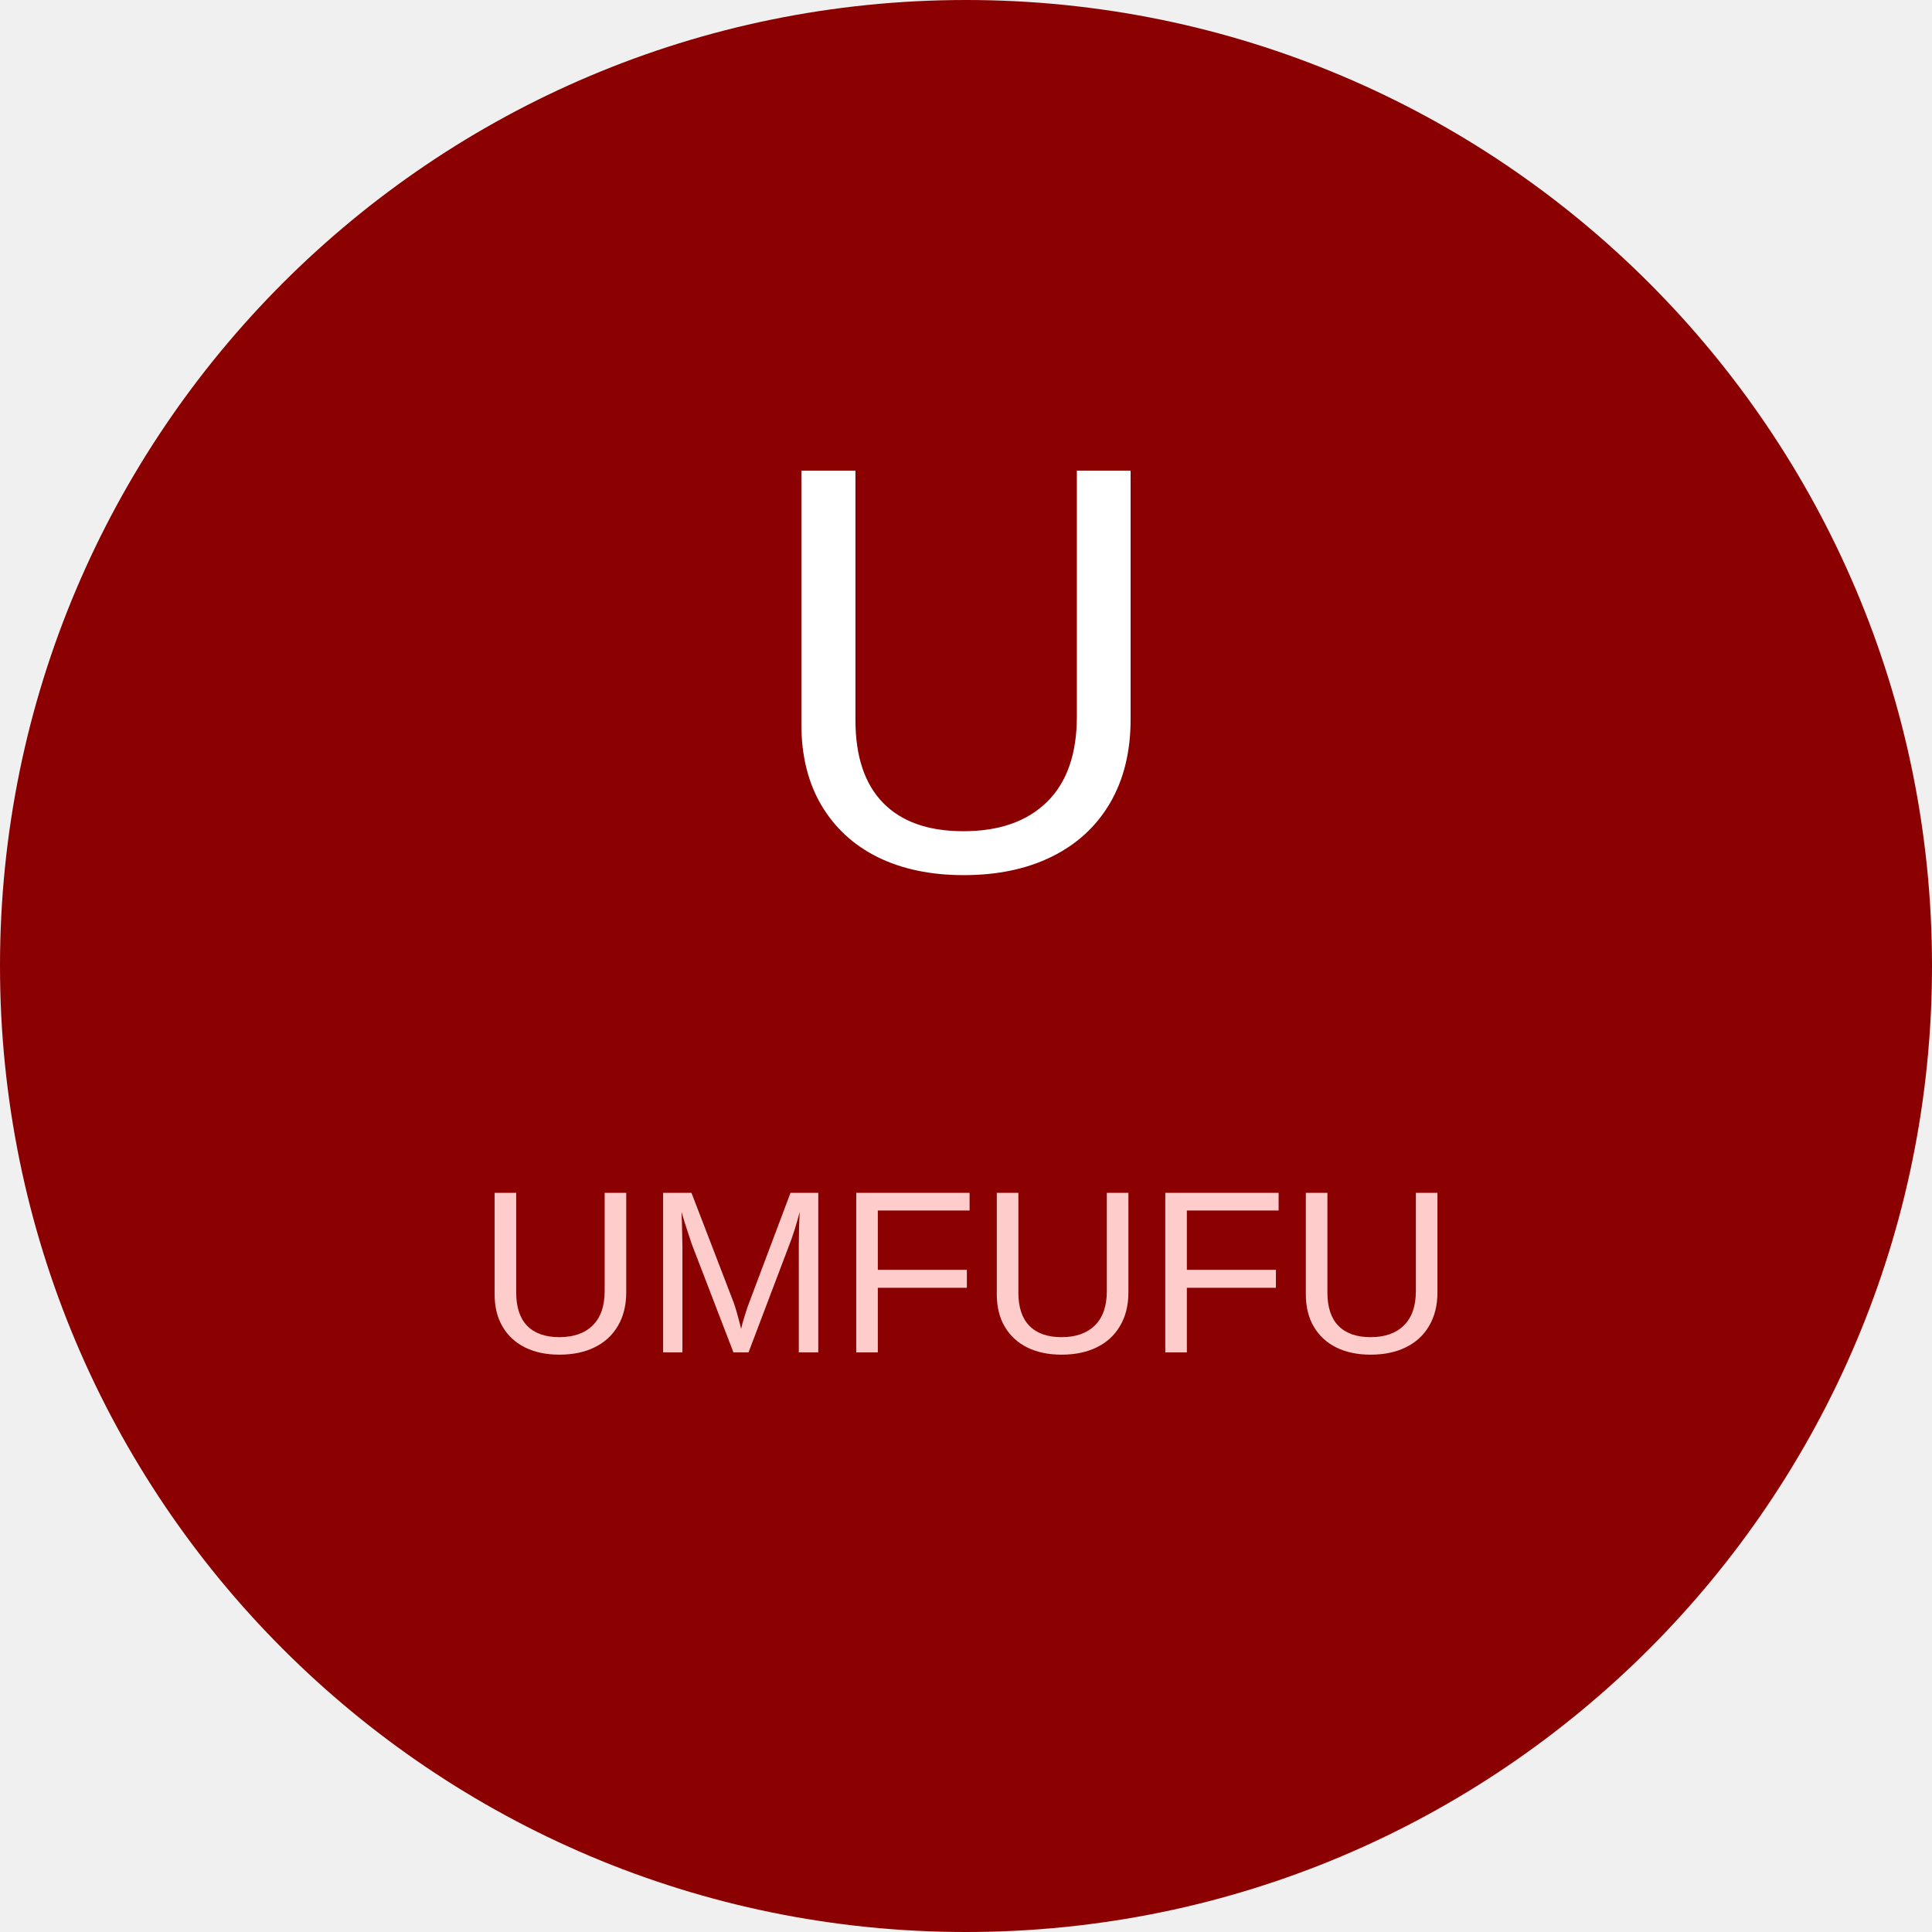
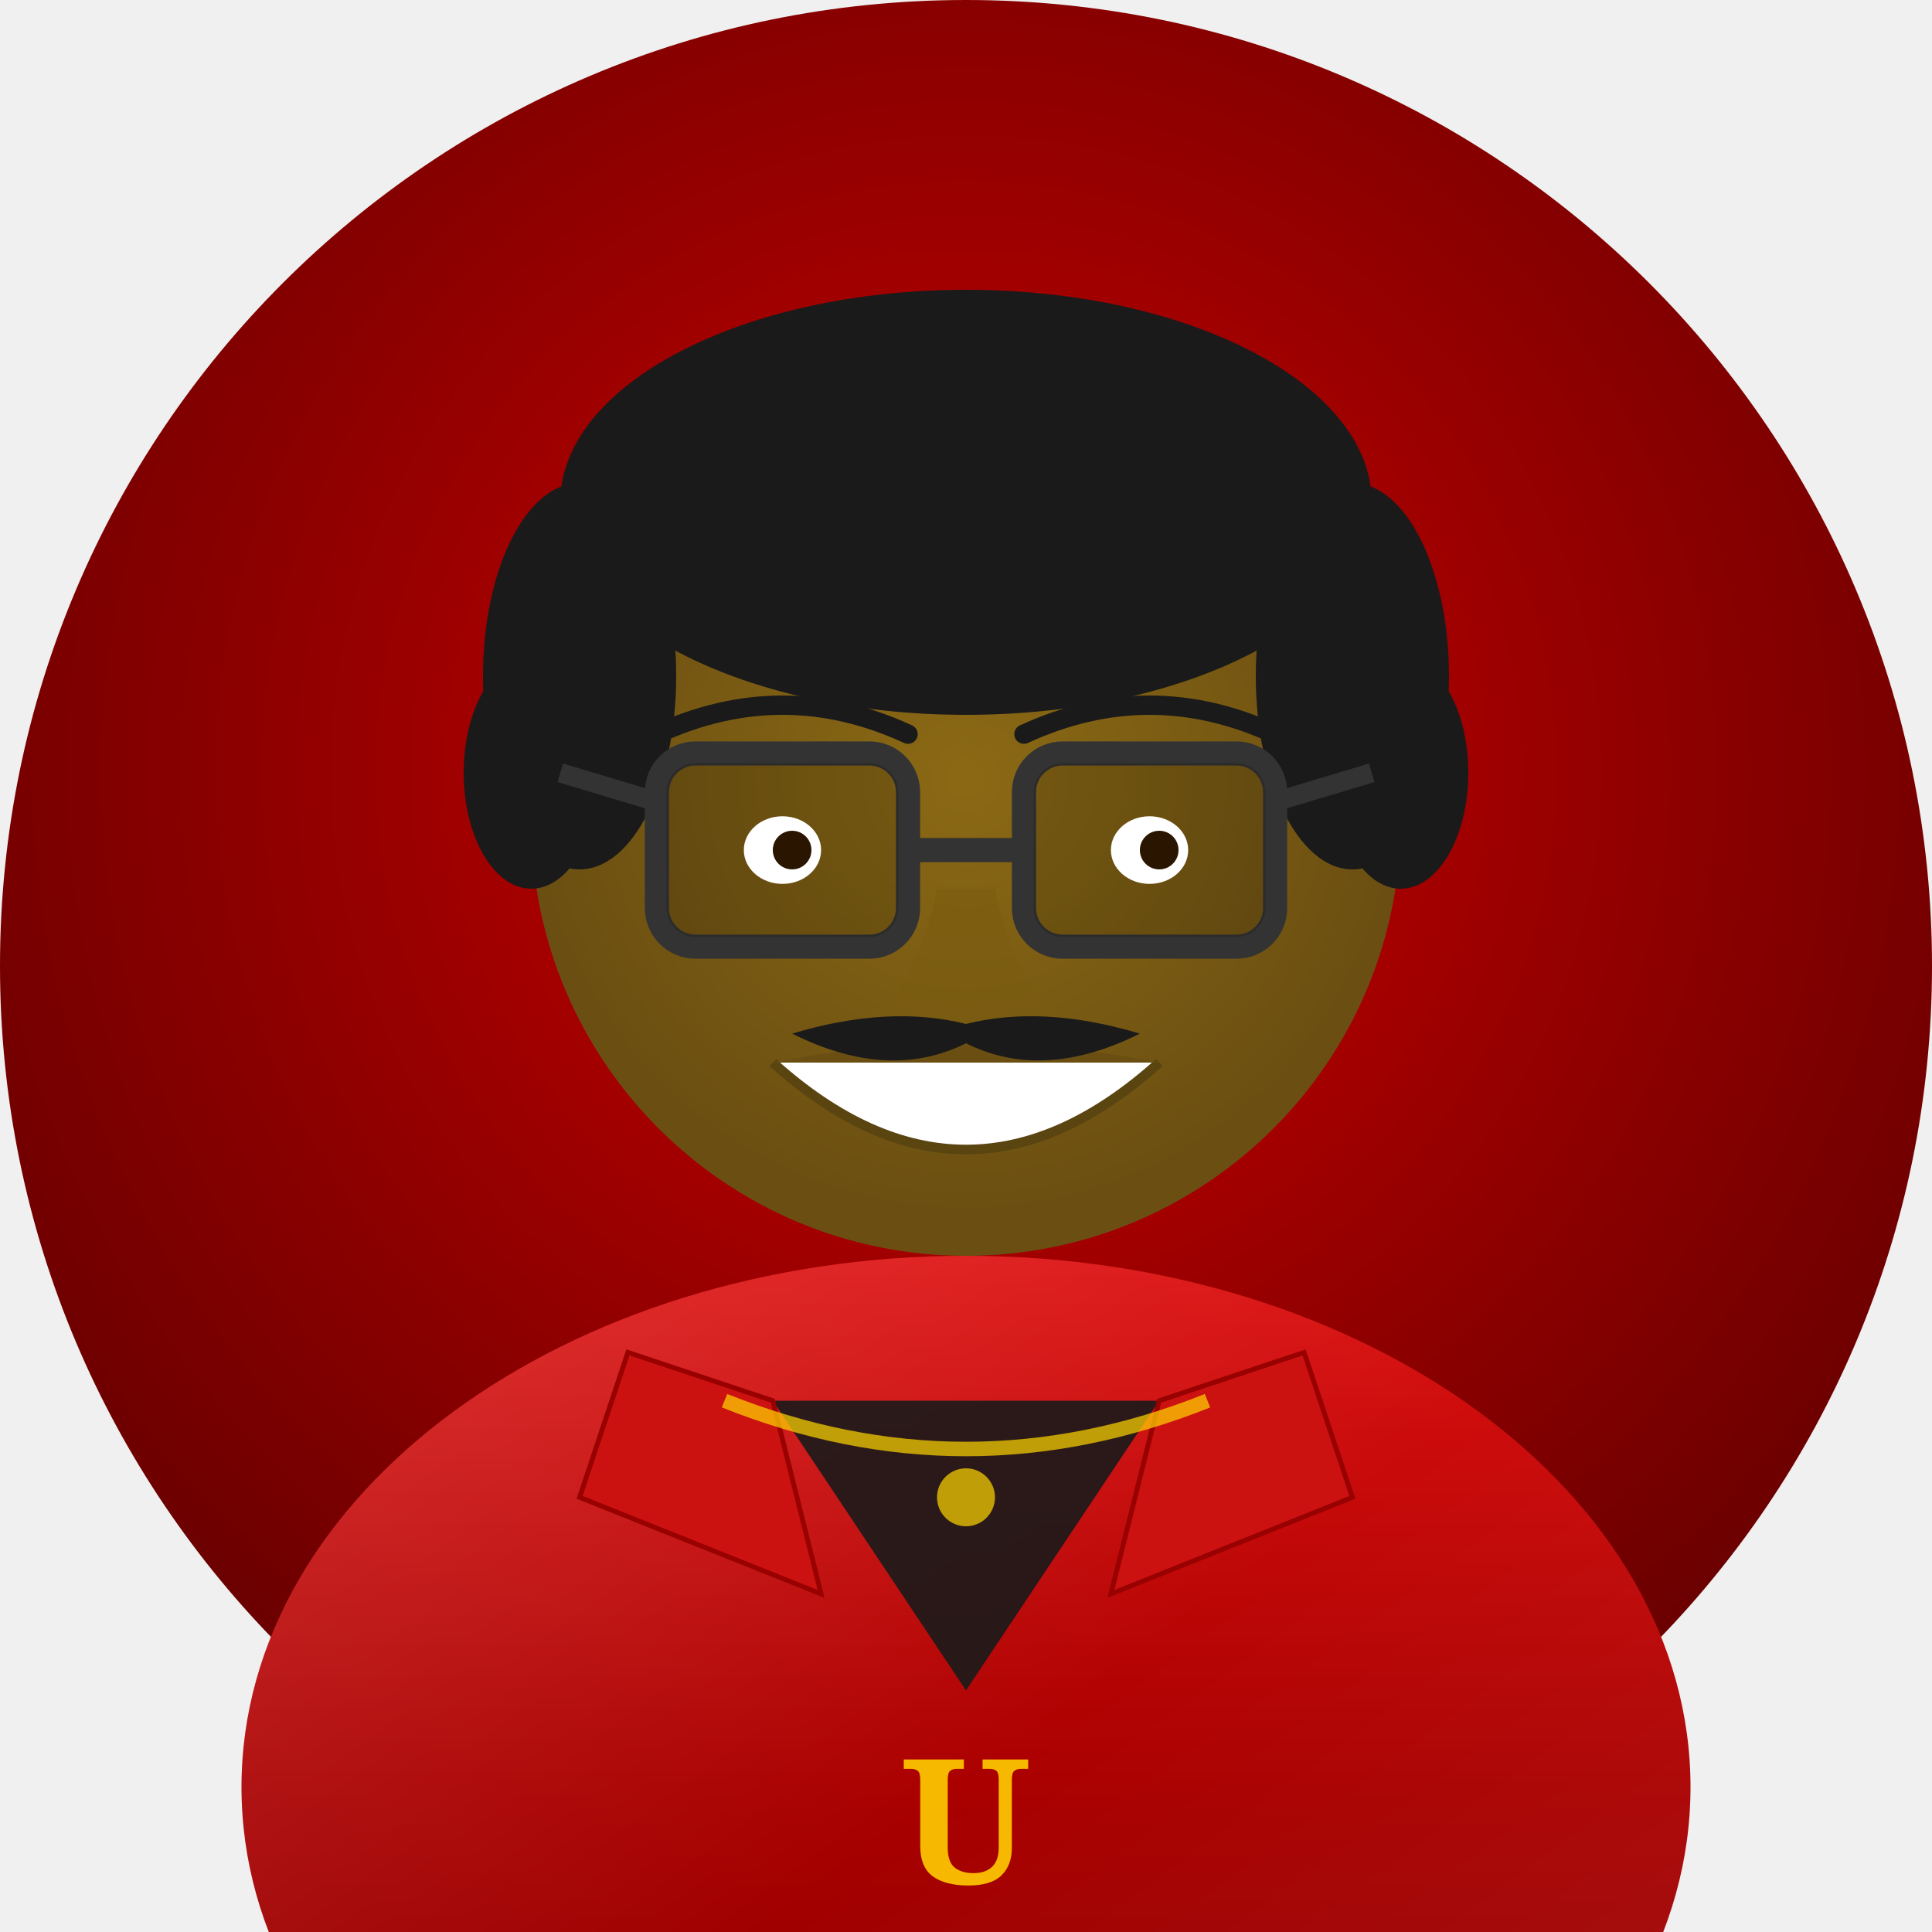
<svg xmlns="http://www.w3.org/2000/svg" width="200" height="200" viewBox="0 0 200 200">
-   <rect width="200" height="200" fill="#8b0000" rx="100" />
-   <text x="100" y="90" font-family="Arial" font-size="60" fill="white" text-anchor="middle">U</text>
-   <text x="100" y="140" font-family="Arial" font-size="24" fill="#ffcccc" text-anchor="middle">UMFUFU</text>
+   <defs>
+     <radialGradient id="bg" cx="50%" cy="40%" r="60%">
+       <stop offset="0%" stop-color="#cc0000" />
+       <stop offset="100%" stop-color="#660000" />
+     </radialGradient>
+     <radialGradient id="skin" cx="50%" cy="45%" r="50%">
+       <stop offset="0%" stop-color="#8B6914" />
+       <stop offset="100%" stop-color="#6B4F12" />
+     </radialGradient>
+     <linearGradient id="jacket" x1="0" y1="0" x2="0" y2="1">
+       <stop offset="0%" stop-color="#dd1111" />
+       <stop offset="50%" stop-color="#aa0000" />
+       <stop offset="100%" stop-color="#880000" />
+     </linearGradient>
+     <linearGradient id="shine" x1="0" y1="0" x2="1" y2="1">
+       <stop offset="0%" stop-color="rgba(255,255,255,0.15)" />
+       <stop offset="50%" stop-color="rgba(255,255,255,0)" />
+       <stop offset="100%" stop-color="rgba(255,255,255,0.08)" />
+     </linearGradient>
+   </defs>
+   <circle cx="100" cy="100" r="100" fill="url(#bg)" />
+   <ellipse cx="100" cy="185" rx="75" ry="55" fill="url(#jacket)" />
+   <ellipse cx="100" cy="185" rx="75" ry="55" fill="url(#shine)" />
+   <polygon points="80,145 100,175 120,145" fill="#1a1a1a" opacity="0.9" />
+   <polygon points="65,140 80,145 85,165 60,155" fill="#cc1111" stroke="#990000" stroke-width="0.5" />
+   <polygon points="135,140 120,145 115,165 140,155" fill="#cc1111" stroke="#990000" stroke-width="0.5" />
+   <circle cx="100" cy="85" r="45" fill="url(#skin)" />
+   <ellipse cx="100" cy="52" rx="42" ry="22" fill="#1a1a1a" />
+   <ellipse cx="60" cy="70" rx="10" ry="20" fill="#1a1a1a" />
+   <ellipse cx="140" cy="70" rx="10" ry="20" fill="#1a1a1a" />
+   <ellipse cx="55" cy="80" rx="7" ry="12" fill="#1a1a1a" />
+   <ellipse cx="145" cy="80" rx="7" ry="12" fill="#1a1a1a" />
+   <rect x="68" y="78" width="26" height="20" rx="4" ry="4" fill="none" stroke="#333" stroke-width="2.5" />
+   <rect x="106" y="78" width="26" height="20" rx="4" ry="4" fill="none" stroke="#333" stroke-width="2.5" />
+   <line x1="94" y1="88" x2="106" y2="88" stroke="#333" stroke-width="2.5" />
+   <line x1="68" y1="83" x2="58" y2="80" stroke="#333" stroke-width="2" />
+   <line x1="132" y1="83" x2="142" y2="80" stroke="#333" stroke-width="2" />
+   <rect x="69" y="79" width="24" height="18" rx="3" ry="3" fill="rgba(0,0,0,0.15)" />
+   <rect x="107" y="79" width="24" height="18" rx="3" ry="3" fill="rgba(0,0,0,0.15)" />
+   <ellipse cx="81" cy="88" rx="4" ry="3.5" fill="white" />
+   <circle cx="82" cy="88" r="2" fill="#2a1500" />
+   <ellipse cx="119" cy="88" rx="4" ry="3.5" fill="white" />
+   <circle cx="120" cy="88" r="2" fill="#2a1500" />
+   <path d="M68,76 Q81,70 94,76" fill="none" stroke="#1a1a1a" stroke-width="2" stroke-linecap="round" />
+   <path d="M106,76 Q119,70 132,76" fill="none" stroke="#1a1a1a" stroke-width="2" stroke-linecap="round" />
+   <path d="M97,92 Q95,102 90,105 Q100,108 110,105 Q105,102 103,92" fill="#7A5C10" opacity="0.5" />
+   <path d="M80,110 Q100,128 120,110" fill="white" stroke="#5a4410" stroke-width="1" />
+   <path d="M80,110 Q100,106 120,110" fill="#6B4F12" stroke="none" />
+   <path d="M82,107 Q92,112 100,108 Q108,112 118,107 Q108,104 100,106 Q92,104 82,107" fill="#1a1a1a" />
+   <text x="100" y="195" font-family="Georgia, serif" font-size="18" font-weight="bold" fill="#ffcc00" text-anchor="middle" opacity="0.9">U</text>
+   <path d="M75,145 Q100,155 125,145" fill="none" stroke="#FFD700" stroke-width="1.5" opacity="0.7" />
+   <circle cx="100" cy="155" r="3" fill="#FFD700" opacity="0.7" />
</svg>
